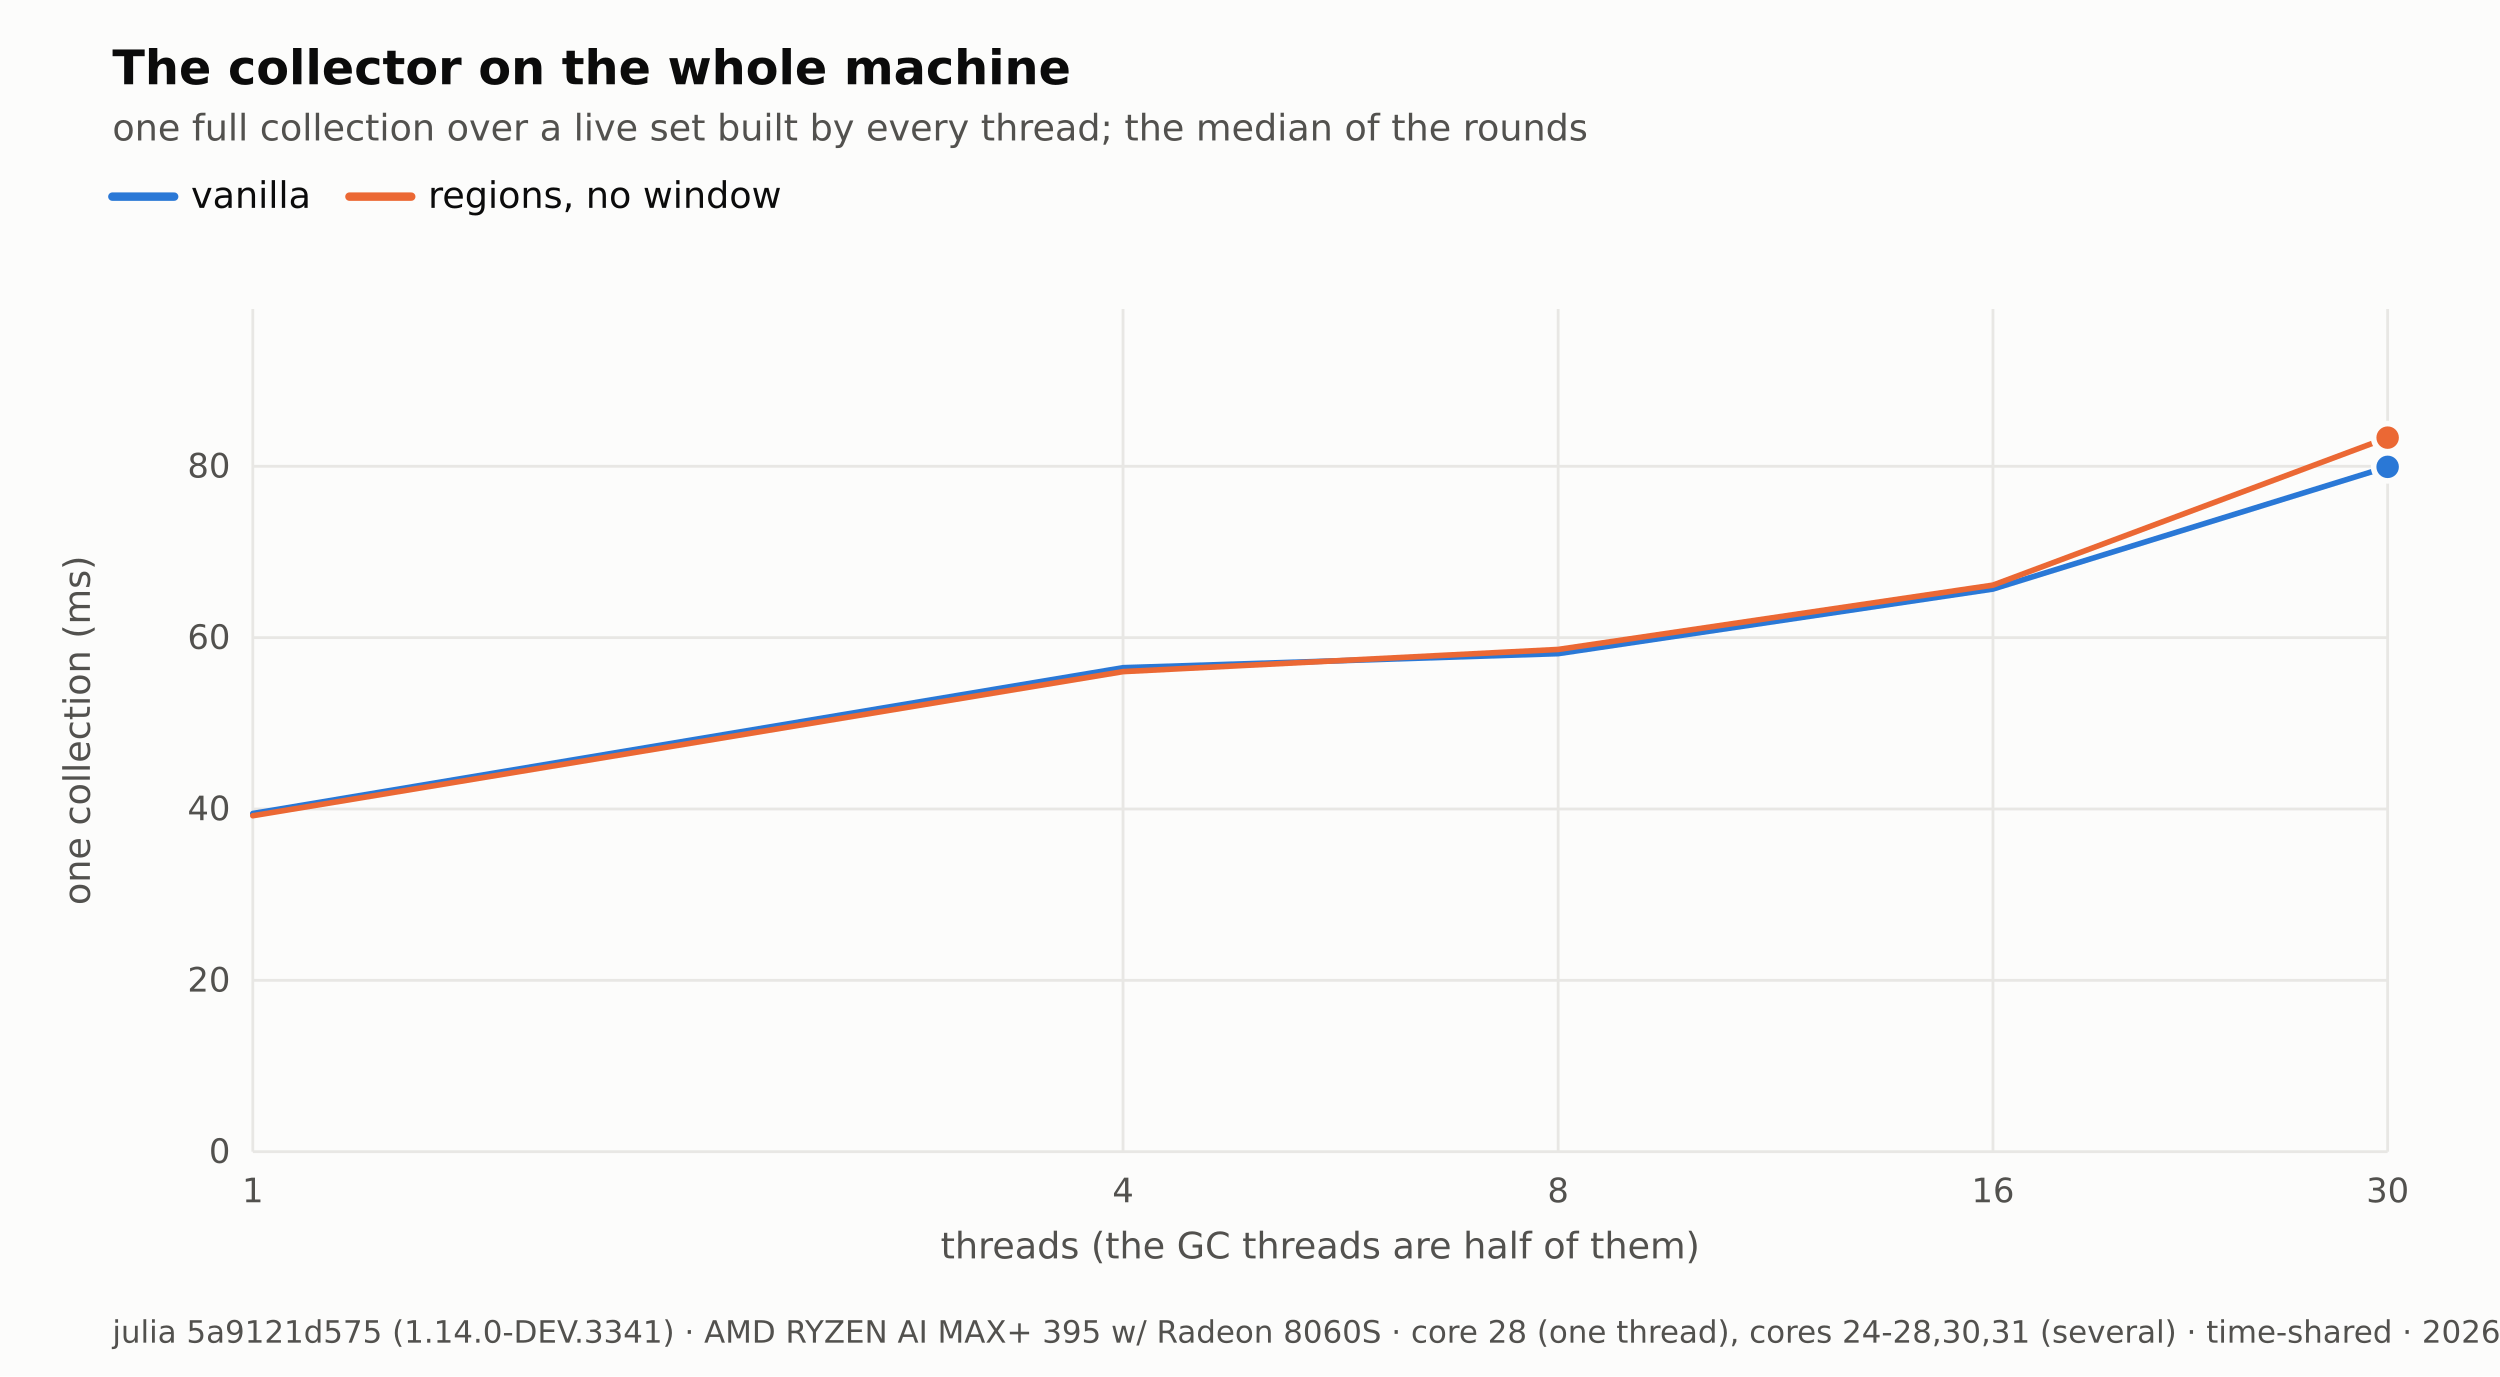
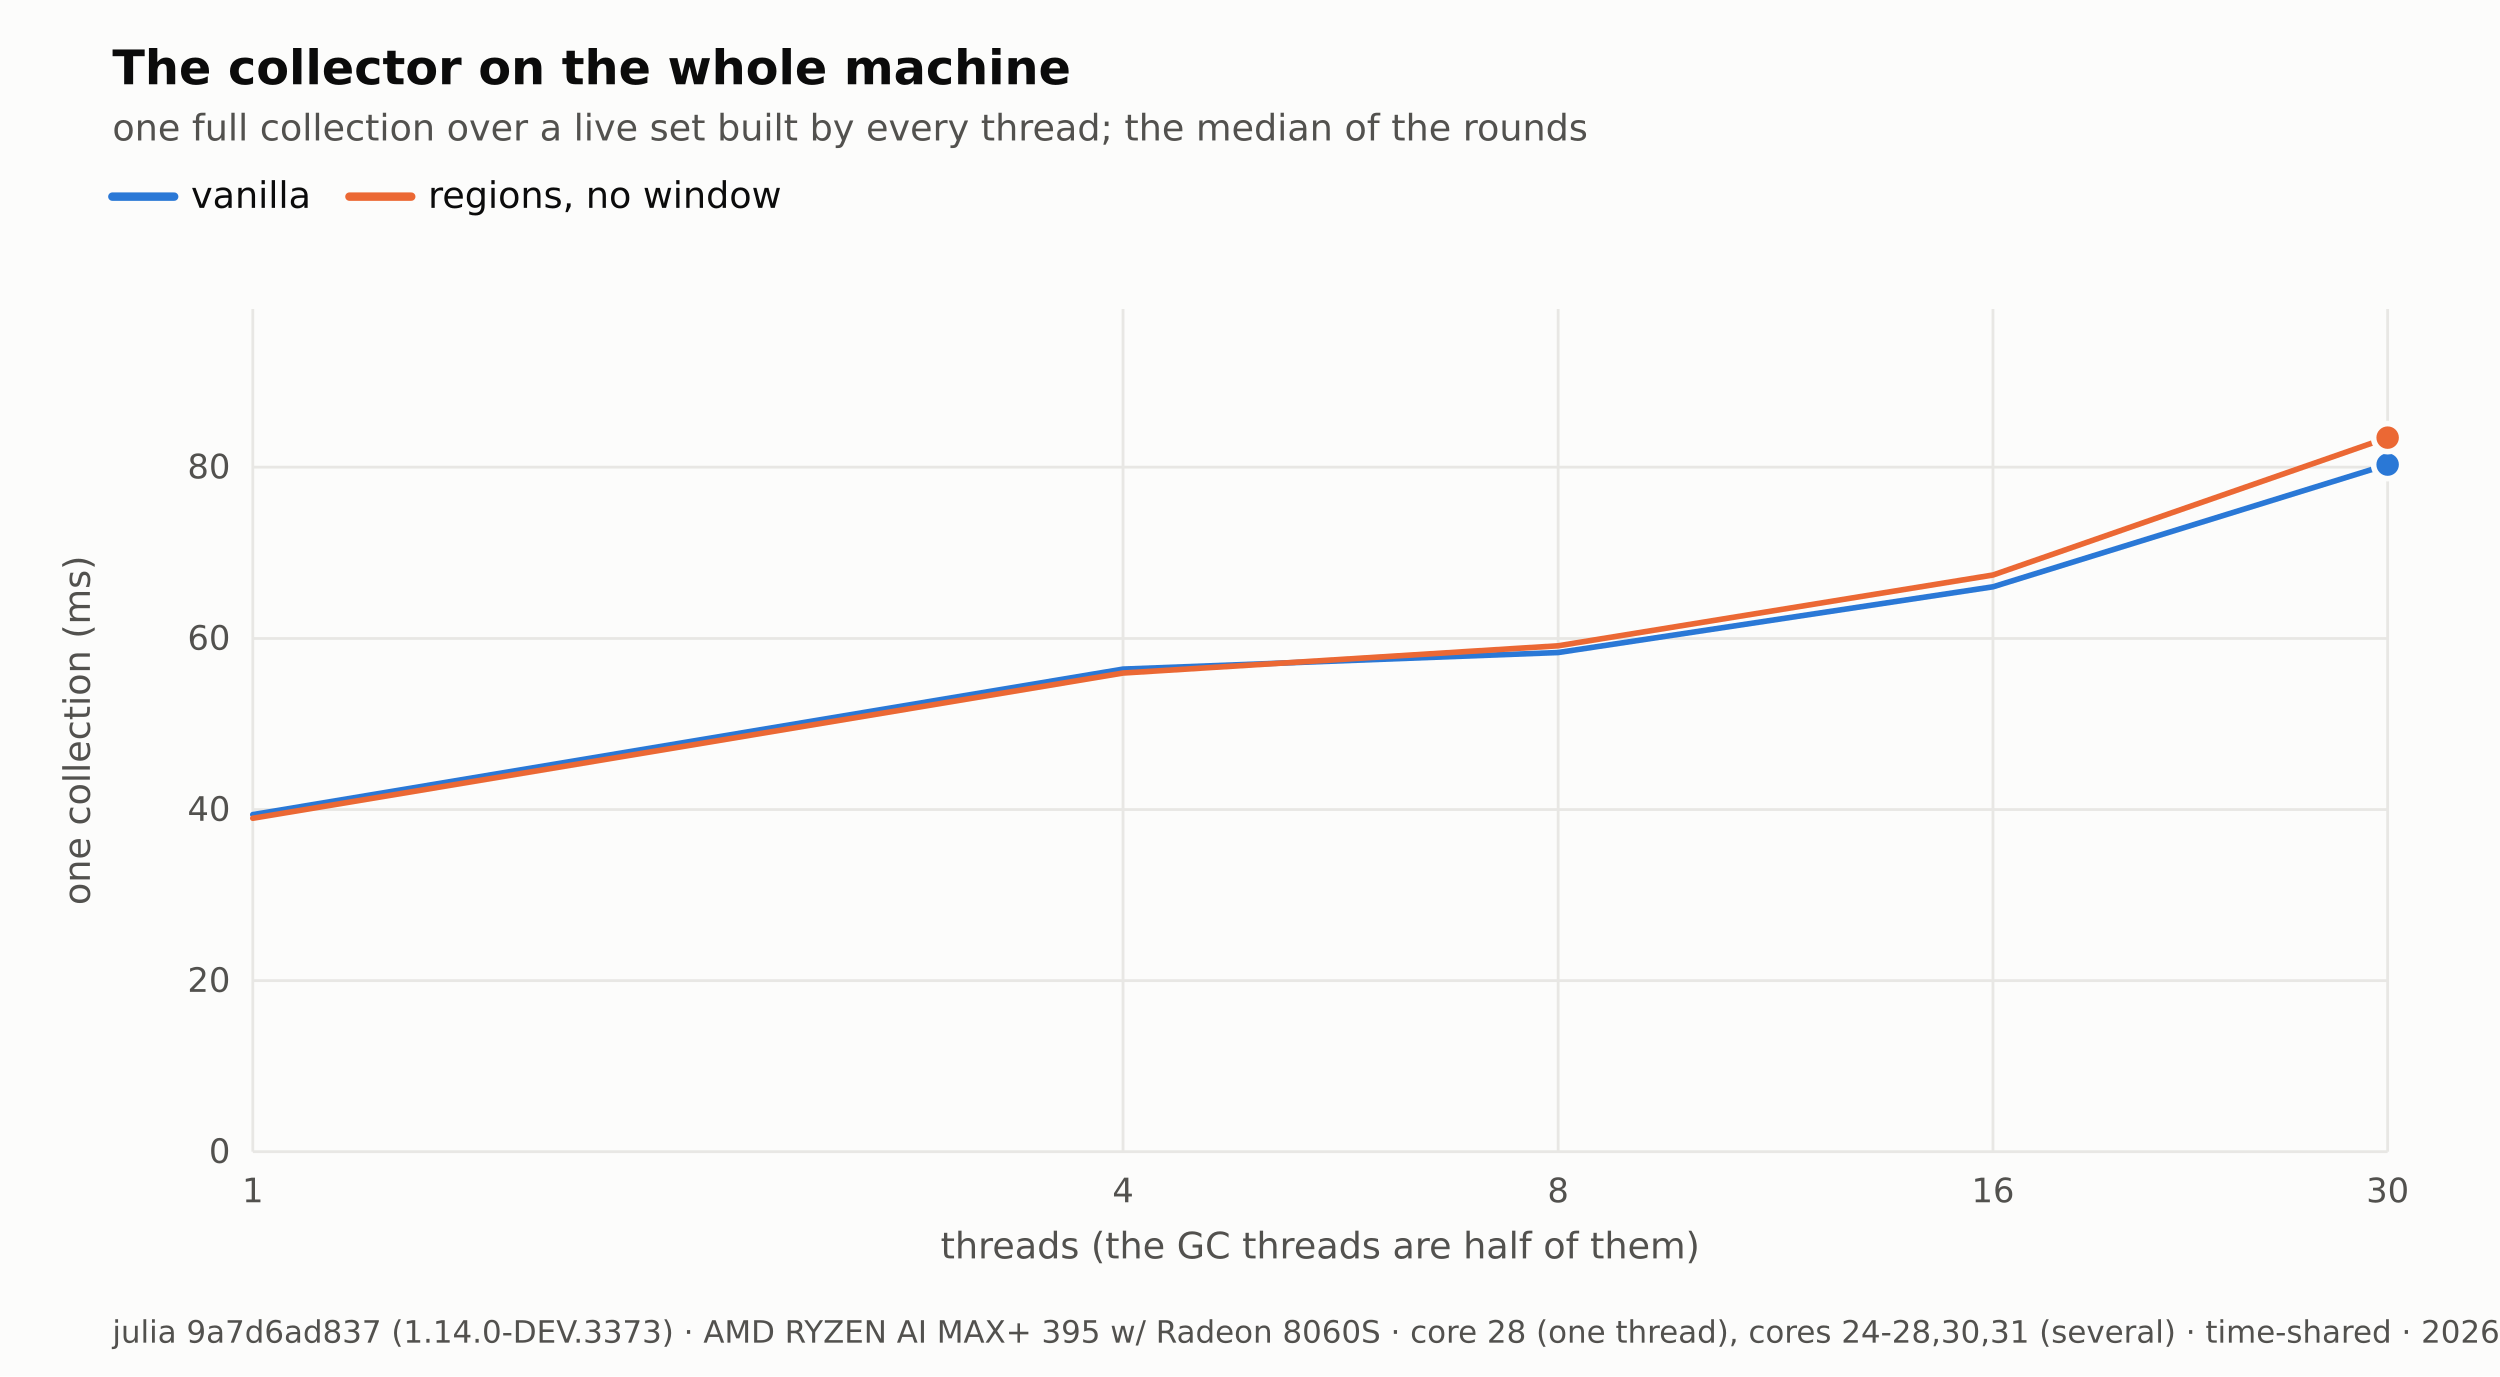
<svg xmlns="http://www.w3.org/2000/svg" viewBox="0 0 890 490" font-size="13">
  <rect width="890" height="490" fill="#fcfcfb" />
  <text x="40.0" y="30.0" font-family="DejaVu Sans, sans-serif" font-size="17" fill="#0b0b0b" text-anchor="start" font-weight="bold">The collector on the whole machine</text>
  <text x="40.0" y="50.0" font-family="DejaVu Sans, sans-serif" font-size="13" fill="#52514e" text-anchor="start">one full collection over a live set built by every thread; the median of the rounds</text>
  <line x1="40" y1="70" x2="62" y2="70" stroke="#2a78d6" stroke-width="3" stroke-linecap="round" />
  <text x="68.0" y="74.0" font-family="DejaVu Sans, sans-serif" font-size="13" fill="#0b0b0b" text-anchor="start">vanilla</text>
  <line x1="124.4" y1="70" x2="146.4" y2="70" stroke="#eb6834" stroke-width="3" stroke-linecap="round" />
  <text x="152.4" y="74.0" font-family="DejaVu Sans, sans-serif" font-size="13" fill="#0b0b0b" text-anchor="start">regions, no window</text>
  <line x1="90.0" y1="110" x2="90.0" y2="410" stroke="#e8e7e4" stroke-width="1" />
  <text x="90.0" y="428.0" font-family="DejaVu Sans, sans-serif" font-size="12" fill="#52514e" text-anchor="middle">1</text>
  <line x1="399.8" y1="110" x2="399.8" y2="410" stroke="#e8e7e4" stroke-width="1" />
  <text x="399.8" y="428.0" font-family="DejaVu Sans, sans-serif" font-size="12" fill="#52514e" text-anchor="middle">4</text>
  <line x1="554.7" y1="110" x2="554.7" y2="410" stroke="#e8e7e4" stroke-width="1" />
  <text x="554.7" y="428.0" font-family="DejaVu Sans, sans-serif" font-size="12" fill="#52514e" text-anchor="middle">8</text>
  <line x1="709.5" y1="110" x2="709.5" y2="410" stroke="#e8e7e4" stroke-width="1" />
  <text x="709.5" y="428.0" font-family="DejaVu Sans, sans-serif" font-size="12" fill="#52514e" text-anchor="middle">16</text>
  <line x1="850.0" y1="110" x2="850.0" y2="410" stroke="#e8e7e4" stroke-width="1" />
  <text x="850.0" y="428.0" font-family="DejaVu Sans, sans-serif" font-size="12" fill="#52514e" text-anchor="middle">30</text>
  <line x1="90" y1="410.0" x2="850" y2="410.0" stroke="#e8e7e4" stroke-width="1" />
  <text x="82.0" y="414.0" font-family="DejaVu Sans, sans-serif" font-size="12" fill="#52514e" text-anchor="end">0</text>
-   <line x1="90" y1="349.0" x2="850" y2="349.0" stroke="#e8e7e4" stroke-width="1" />
-   <text x="82.0" y="353.0" font-family="DejaVu Sans, sans-serif" font-size="12" fill="#52514e" text-anchor="end">20</text>
-   <line x1="90" y1="288.0" x2="850" y2="288.0" stroke="#e8e7e4" stroke-width="1" />
-   <text x="82.0" y="292.0" font-family="DejaVu Sans, sans-serif" font-size="12" fill="#52514e" text-anchor="end">40</text>
-   <line x1="90" y1="227.0" x2="850" y2="227.0" stroke="#e8e7e4" stroke-width="1" />
-   <text x="82.0" y="231.0" font-family="DejaVu Sans, sans-serif" font-size="12" fill="#52514e" text-anchor="end">60</text>
-   <line x1="90" y1="166.0" x2="850" y2="166.0" stroke="#e8e7e4" stroke-width="1" />
-   <text x="82.0" y="170.0" font-family="DejaVu Sans, sans-serif" font-size="12" fill="#52514e" text-anchor="end">80</text>
-   <path d="M90.0,289.6 L399.8,237.7 L554.7,232.7 L709.5,209.7 L850.0,166.2" fill="none" stroke="#2a78d6" stroke-width="2" stroke-linejoin="round" stroke-linecap="round" />
-   <circle cx="850.0" cy="166.2" r="5" fill="#2a78d6" stroke="#fcfcfb" stroke-width="2" />
-   <path d="M90.0,290.4 L399.8,239.1 L554.7,231.2 L709.5,208.3 L850.0,155.8" fill="none" stroke="#eb6834" stroke-width="2" stroke-linejoin="round" stroke-linecap="round" />
+   <line x1="90" y1="349.1" x2="850" y2="349.1" stroke="#e8e7e4" stroke-width="1" />
+   <text x="82.0" y="353.1" font-family="DejaVu Sans, sans-serif" font-size="12" fill="#52514e" text-anchor="end">20</text>
+   <line x1="90" y1="288.2" x2="850" y2="288.2" stroke="#e8e7e4" stroke-width="1" />
+   <text x="82.0" y="292.2" font-family="DejaVu Sans, sans-serif" font-size="12" fill="#52514e" text-anchor="end">40</text>
+   <line x1="90" y1="227.3" x2="850" y2="227.3" stroke="#e8e7e4" stroke-width="1" />
+   <text x="82.0" y="231.3" font-family="DejaVu Sans, sans-serif" font-size="12" fill="#52514e" text-anchor="end">60</text>
+   <line x1="90" y1="166.3" x2="850" y2="166.3" stroke="#e8e7e4" stroke-width="1" />
+   <text x="82.0" y="170.3" font-family="DejaVu Sans, sans-serif" font-size="12" fill="#52514e" text-anchor="end">80</text>
+   <path d="M90.0,290.0 L399.8,238.2 L554.7,232.3 L709.5,208.9 L850.0,165.4" fill="none" stroke="#2a78d6" stroke-width="2" stroke-linejoin="round" stroke-linecap="round" />
+   <circle cx="850.0" cy="165.4" r="5" fill="#2a78d6" stroke="#fcfcfb" stroke-width="2" />
+   <path d="M90.0,291.3 L399.8,239.6 L554.7,229.9 L709.5,204.7 L850.0,155.8" fill="none" stroke="#eb6834" stroke-width="2" stroke-linejoin="round" stroke-linecap="round" />
  <circle cx="850.0" cy="155.8" r="5" fill="#eb6834" stroke="#fcfcfb" stroke-width="2" />
  <text x="470.0" y="448.0" font-family="DejaVu Sans, sans-serif" font-size="13" fill="#52514e" text-anchor="middle">threads (the GC threads are half of them)</text>
  <text x="32.0" y="260.0" font-family="DejaVu Sans, sans-serif" font-size="13" fill="#52514e" text-anchor="middle" transform="rotate(-90 32 260.0)">one collection (ms)</text>
-   <text x="40.0" y="478.0" font-family="DejaVu Sans, sans-serif" font-size="11" fill="#52514e" text-anchor="start">julia 5a9121d575 (1.14.0-DEV.3341) · AMD RYZEN AI MAX+ 395 w/ Radeon 8060S · core 28 (one thread), cores 24-28,30,31 (several) · time-shared · 2026-09-23</text>
+   <text x="40.0" y="478.0" font-family="DejaVu Sans, sans-serif" font-size="11" fill="#52514e" text-anchor="start">julia 9a7d6ad837 (1.14.0-DEV.3373) · AMD RYZEN AI MAX+ 395 w/ Radeon 8060S · core 28 (one thread), cores 24-28,30,31 (several) · time-shared · 2026-09-24</text>
</svg>
